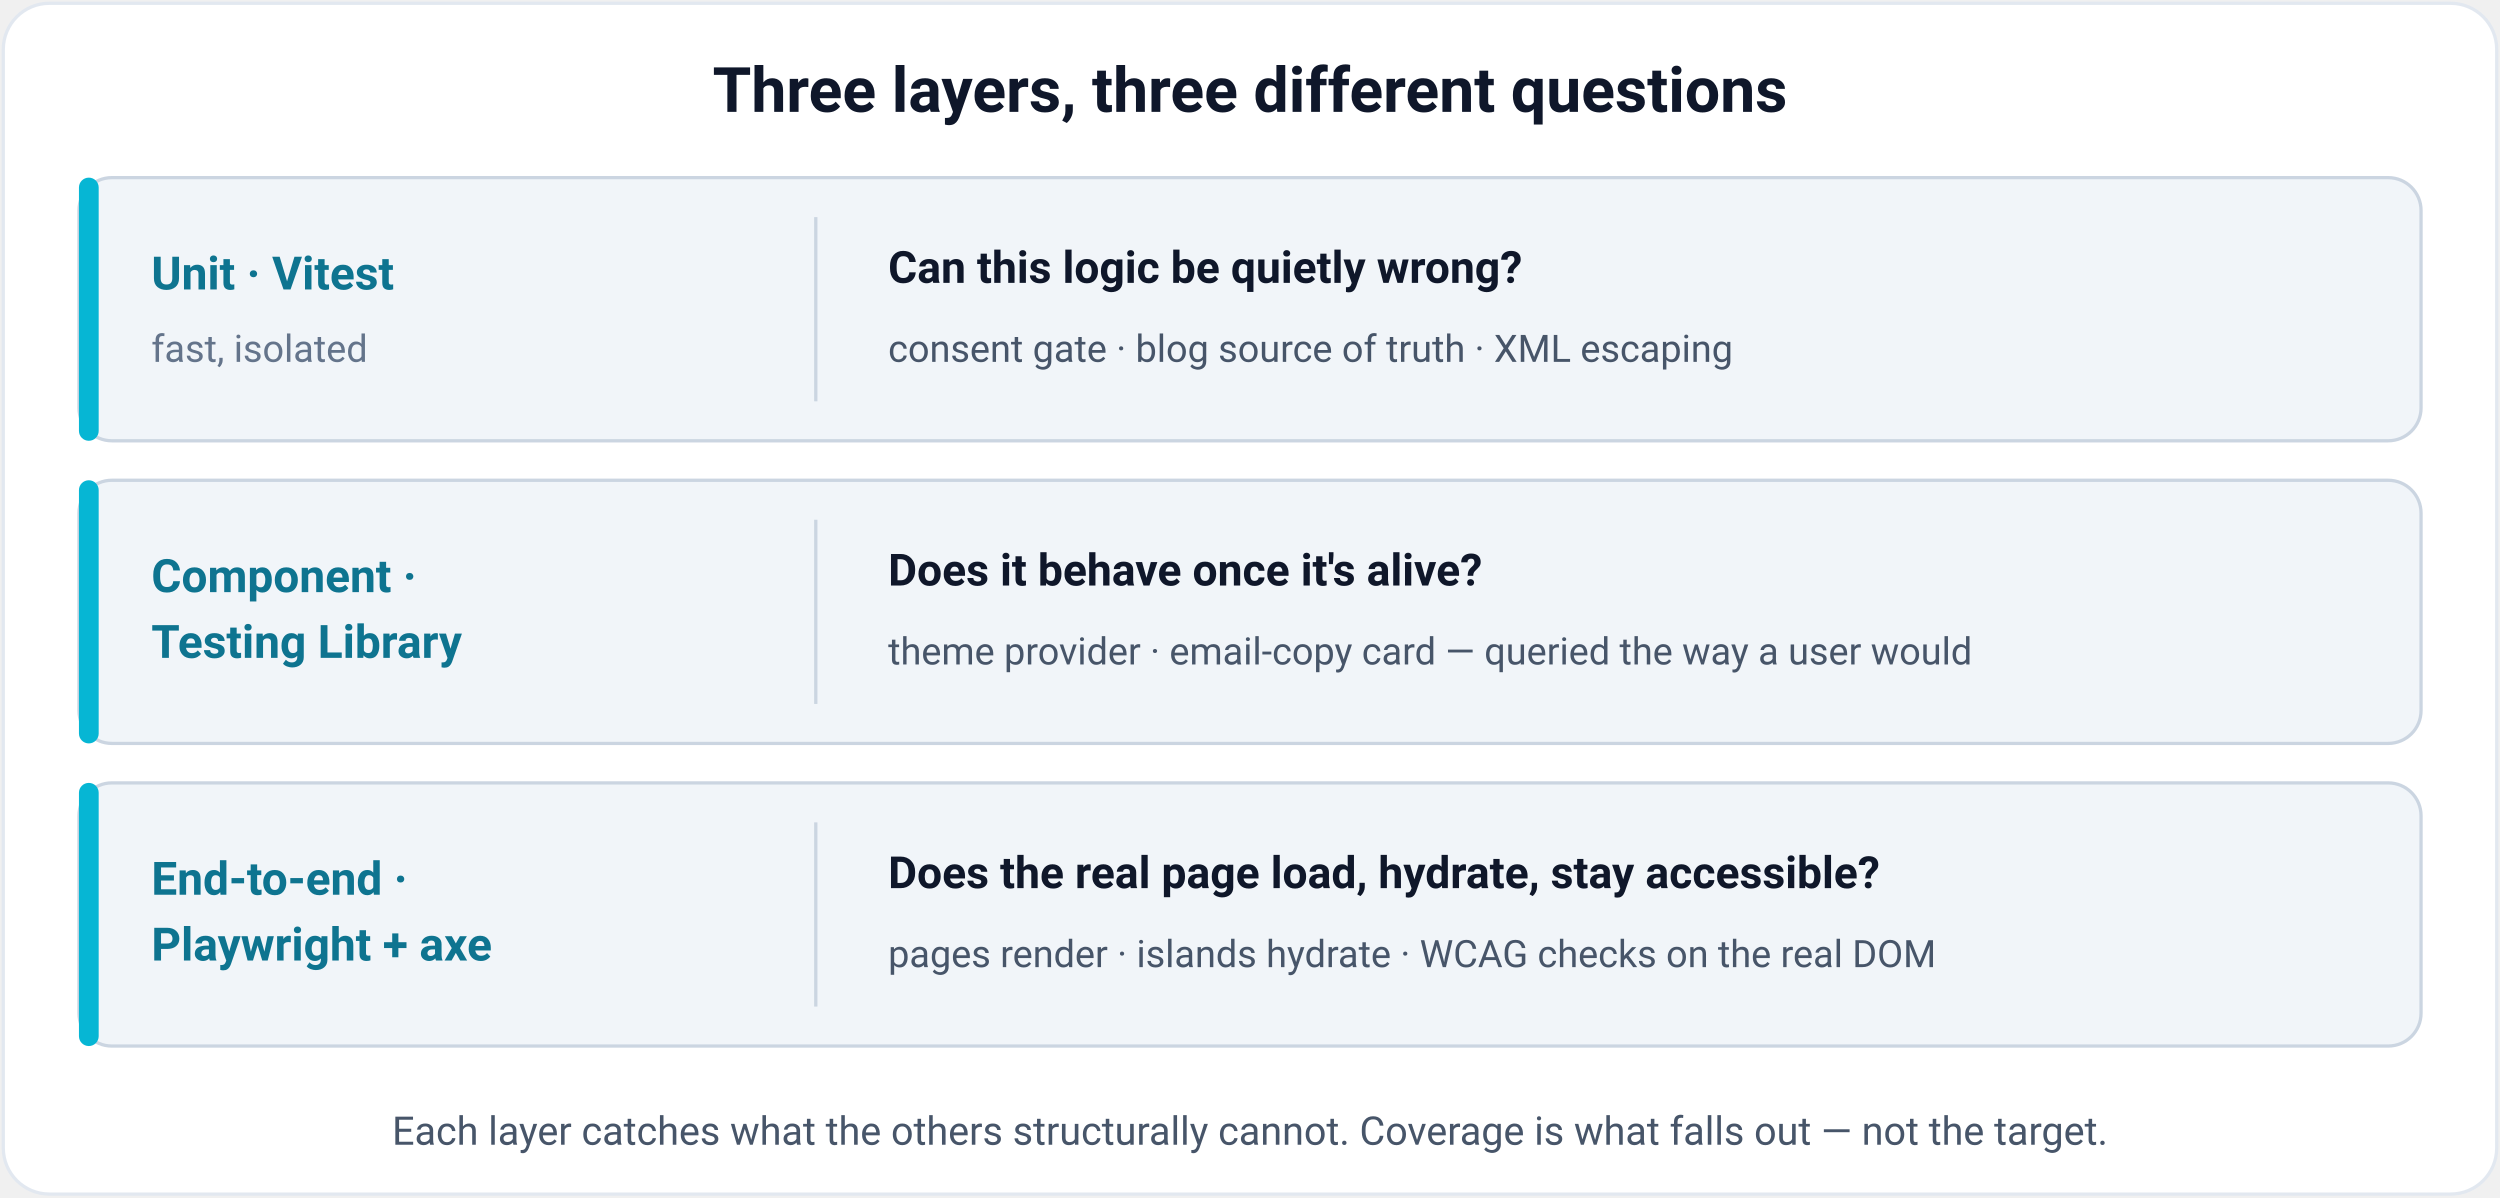
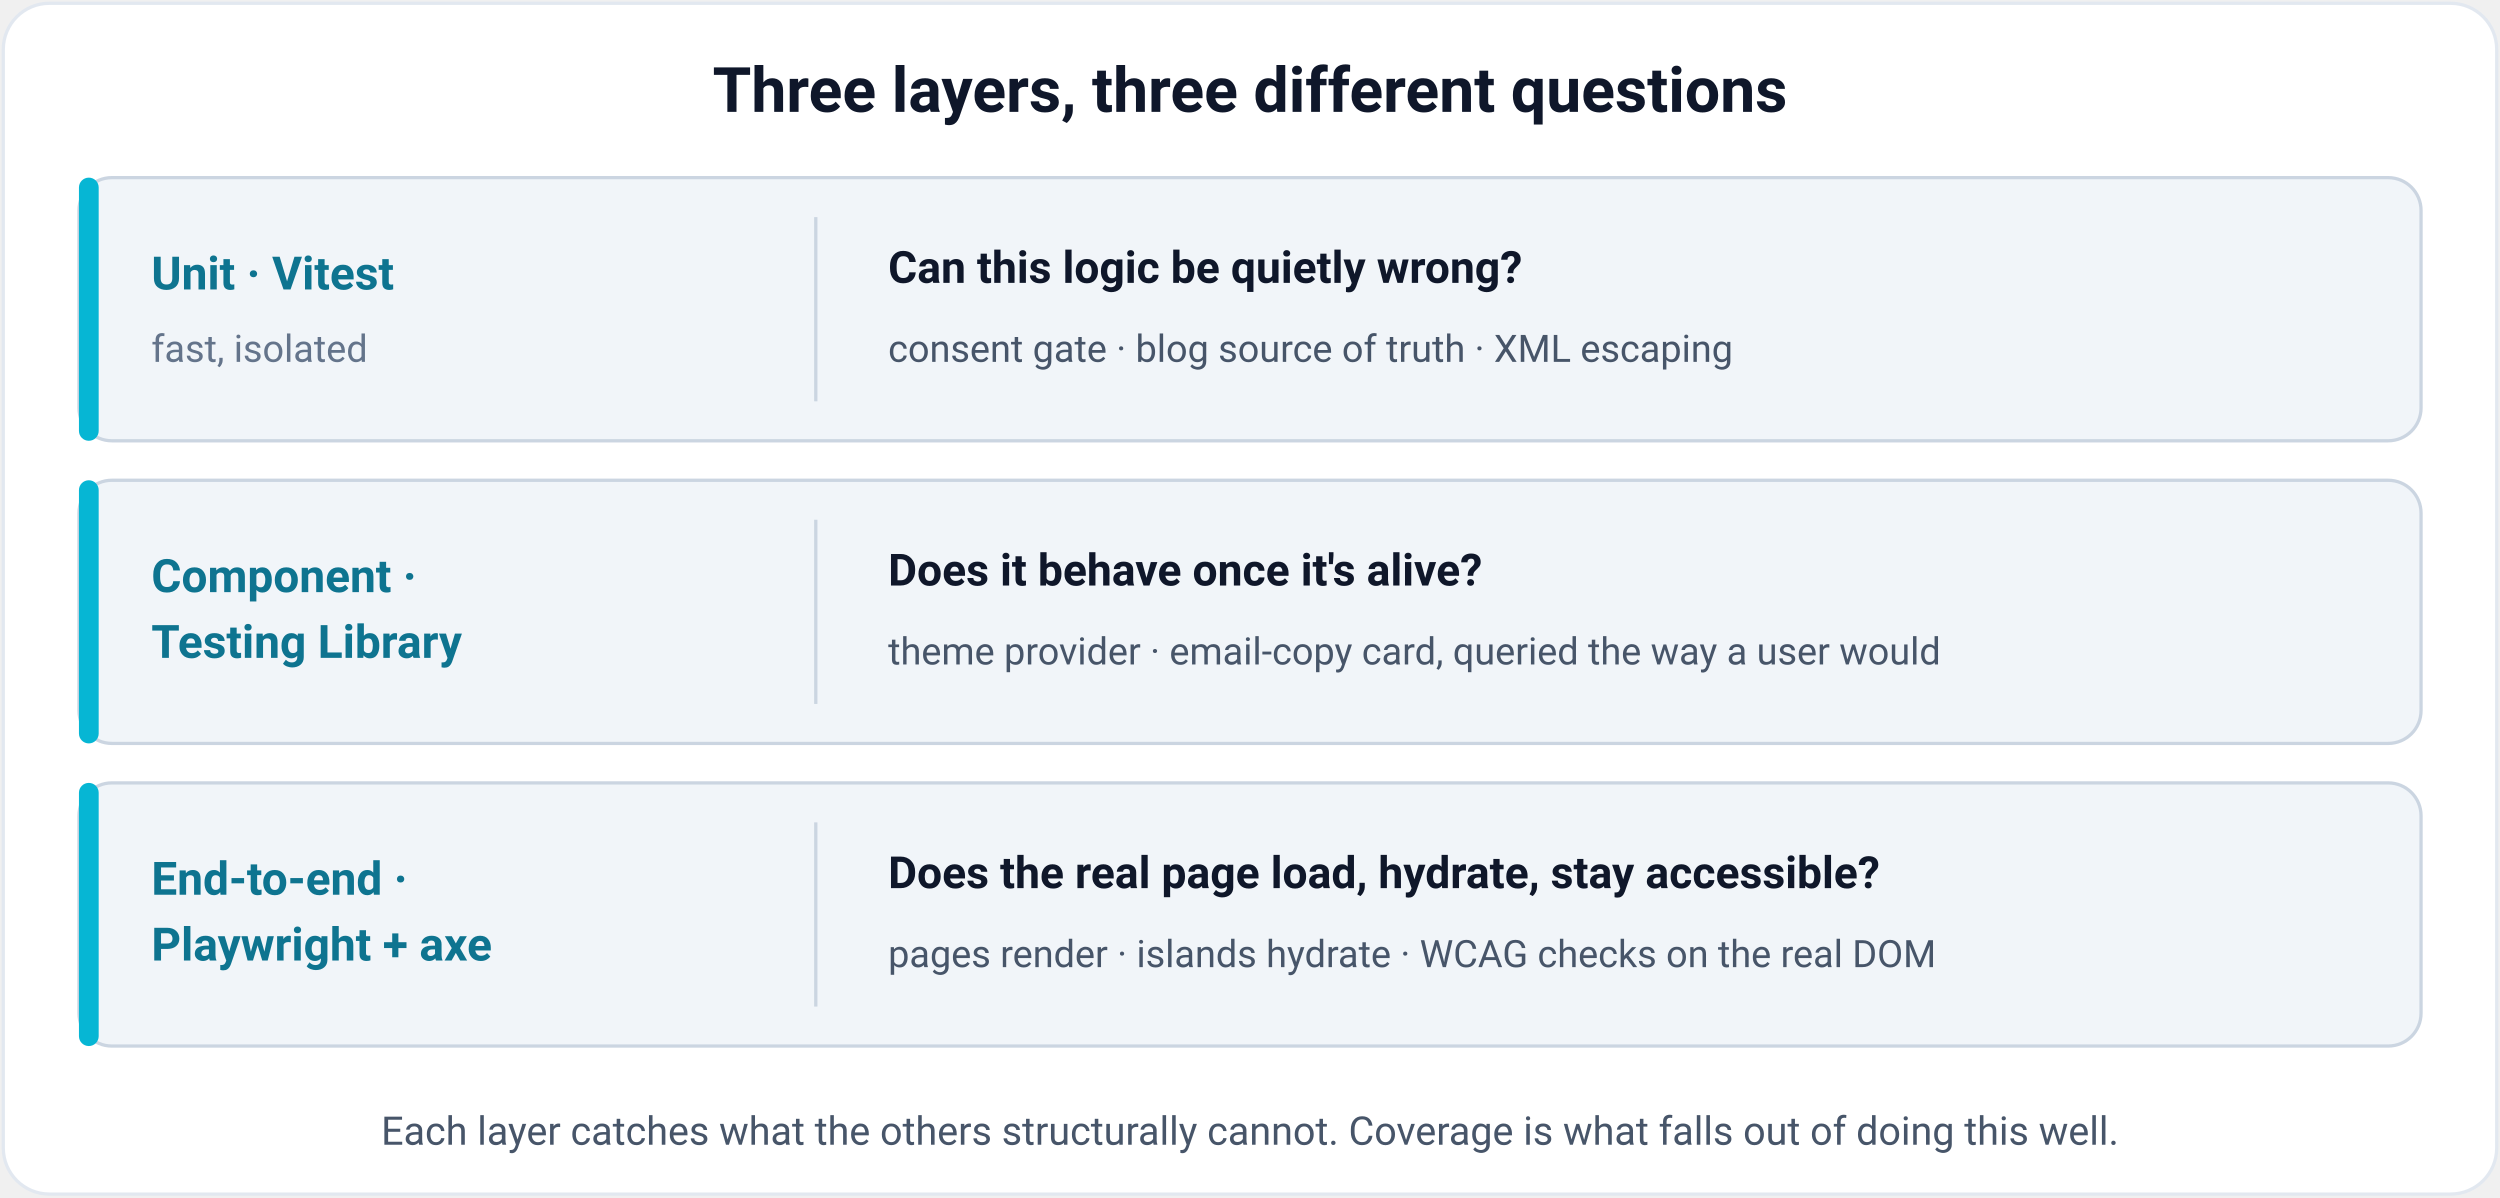
<svg xmlns="http://www.w3.org/2000/svg" viewBox="0 0 760 364" role="img" font-family="ui-sans-serif, system-ui, -apple-system, 'Segoe UI', Roboto, Arial, sans-serif">
  <rect x="1" y="1" width="758" height="362" rx="14" fill="#ffffff" stroke="#e2e8f0" />
  <text x="380" y="34" text-anchor="middle" font-size="19" font-weight="600" fill="#0f172a">Three layers, three different questions</text>
  <rect x="24" y="54" width="712" height="80" rx="10" fill="#f1f5f9" stroke="#cbd5e1" />
  <rect x="24" y="54" width="6" height="80" rx="3" fill="#06b6d4" />
  <line x1="248" y1="66" x2="248" y2="122" stroke="#cbd5e1" />
  <text x="46" y="88" font-size="14" font-weight="600" fill="#0e7490">Unit · Vitest</text>
  <text x="46" y="110" font-size="11.5" fill="#64748b">fast, isolated</text>
  <text x="270" y="86" font-size="13.5" font-weight="600" fill="#0f172a">Can this logic be quietly wrong?</text>
  <text x="270" y="110" font-size="11.5" fill="#475569">consent gate · blog source of truth · XML escaping</text>
  <rect x="24" y="146" width="712" height="80" rx="10" fill="#f1f5f9" stroke="#cbd5e1" />
  <rect x="24" y="146" width="6" height="80" rx="3" fill="#06b6d4" />
  <line x1="248" y1="158" x2="248" y2="214" stroke="#cbd5e1" />
  <text x="46" y="180" font-size="14" font-weight="600" fill="#0e7490">Component ·</text>
  <text x="46" y="200" font-size="14" font-weight="600" fill="#0e7490">Testing Library</text>
  <text x="270" y="178" font-size="13.5" font-weight="600" fill="#0f172a">Does it behave once it's alive?</text>
-   <text x="270" y="202" font-size="11.5" fill="#475569">theme provider · email-copy card — queried the way a user would</text>
+   <text x="270" y="202" font-size="11.5" fill="#475569">theme provider · email-copy card, queried the way a user would</text>
  <rect x="24" y="238" width="712" height="80" rx="10" fill="#f1f5f9" stroke="#cbd5e1" />
  <rect x="24" y="238" width="6" height="80" rx="3" fill="#06b6d4" />
  <line x1="248" y1="250" x2="248" y2="306" stroke="#cbd5e1" />
  <text x="46" y="272" font-size="14" font-weight="600" fill="#0e7490">End-to-end ·</text>
  <text x="46" y="292" font-size="14" font-weight="600" fill="#0e7490">Playwright + axe</text>
  <text x="270" y="270" font-size="13.5" font-weight="600" fill="#0f172a">Does the real page load, hydrate, stay accessible?</text>
  <text x="270" y="294" font-size="11.5" fill="#475569">pages render · islands hydrate · WCAG checks on the real DOM</text>
-   <text x="380" y="348" text-anchor="middle" font-size="12" fill="#475569">Each layer catches what the others structurally cannot. Coverage is what falls out — not the target.</text>
+   <text x="380" y="348" text-anchor="middle" font-size="12" fill="#475569">Each layer catches what the others structurally cannot. Coverage is what falls out of doing this well.</text>
</svg>
